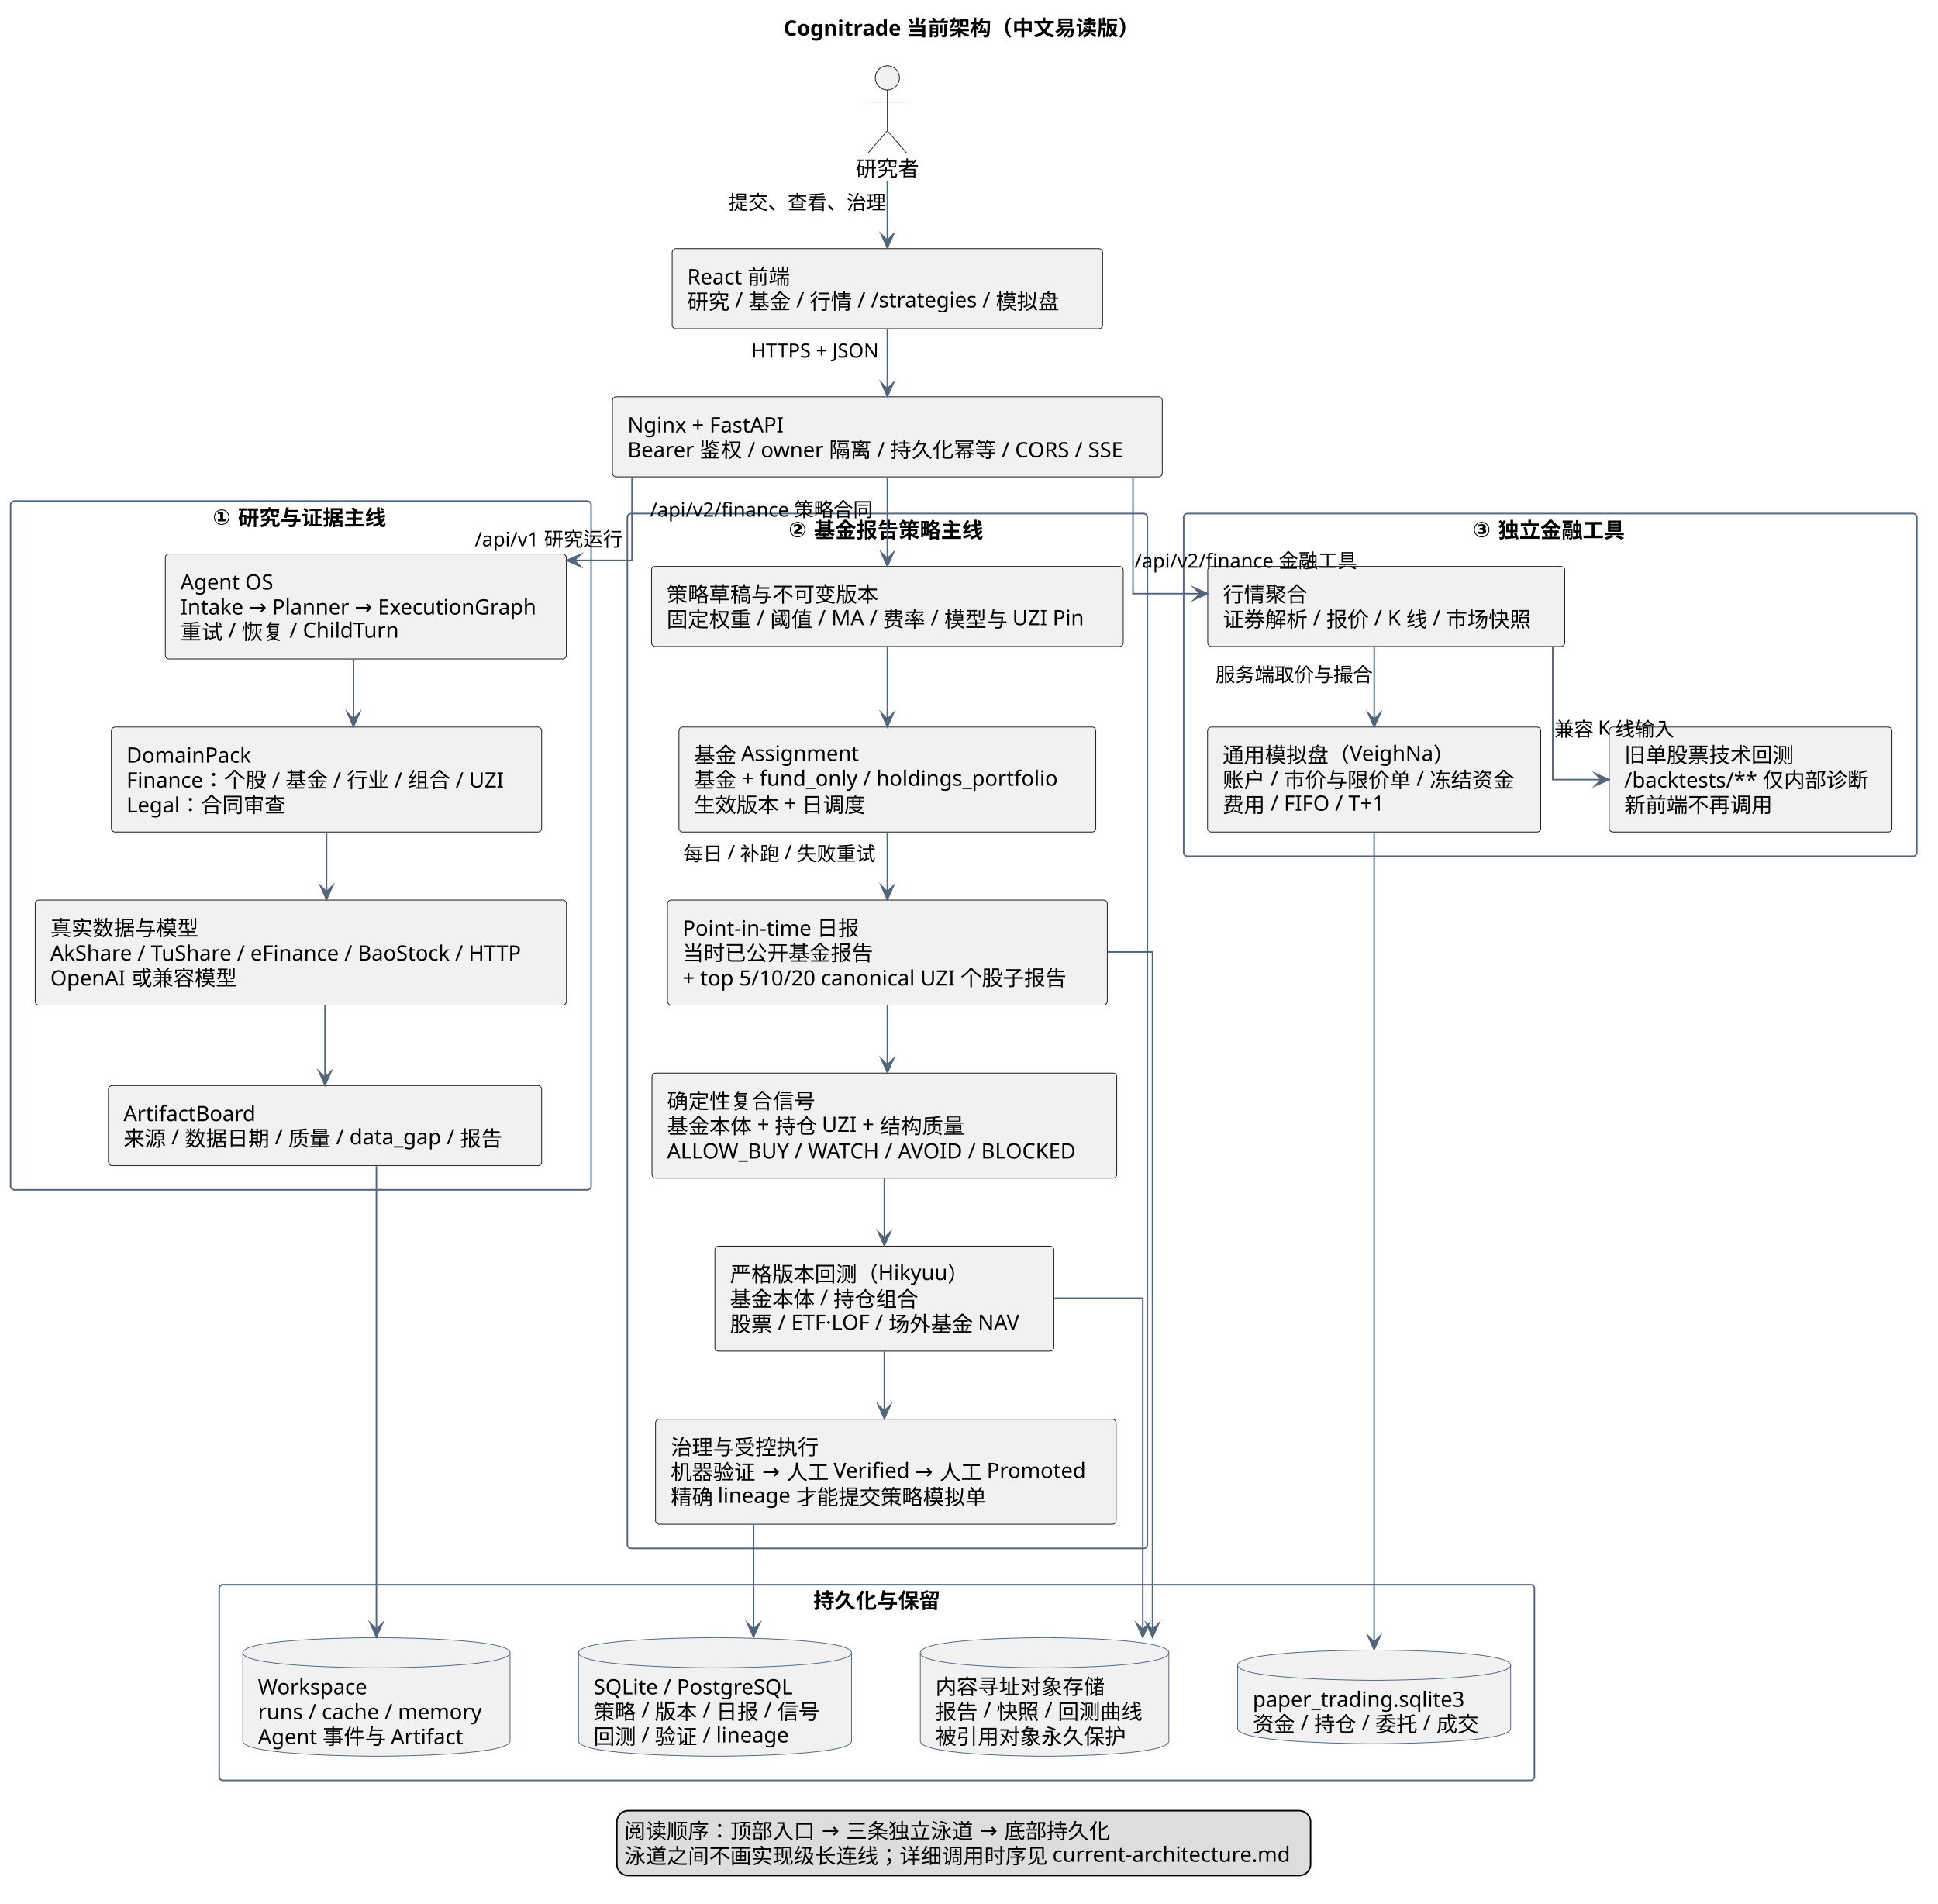
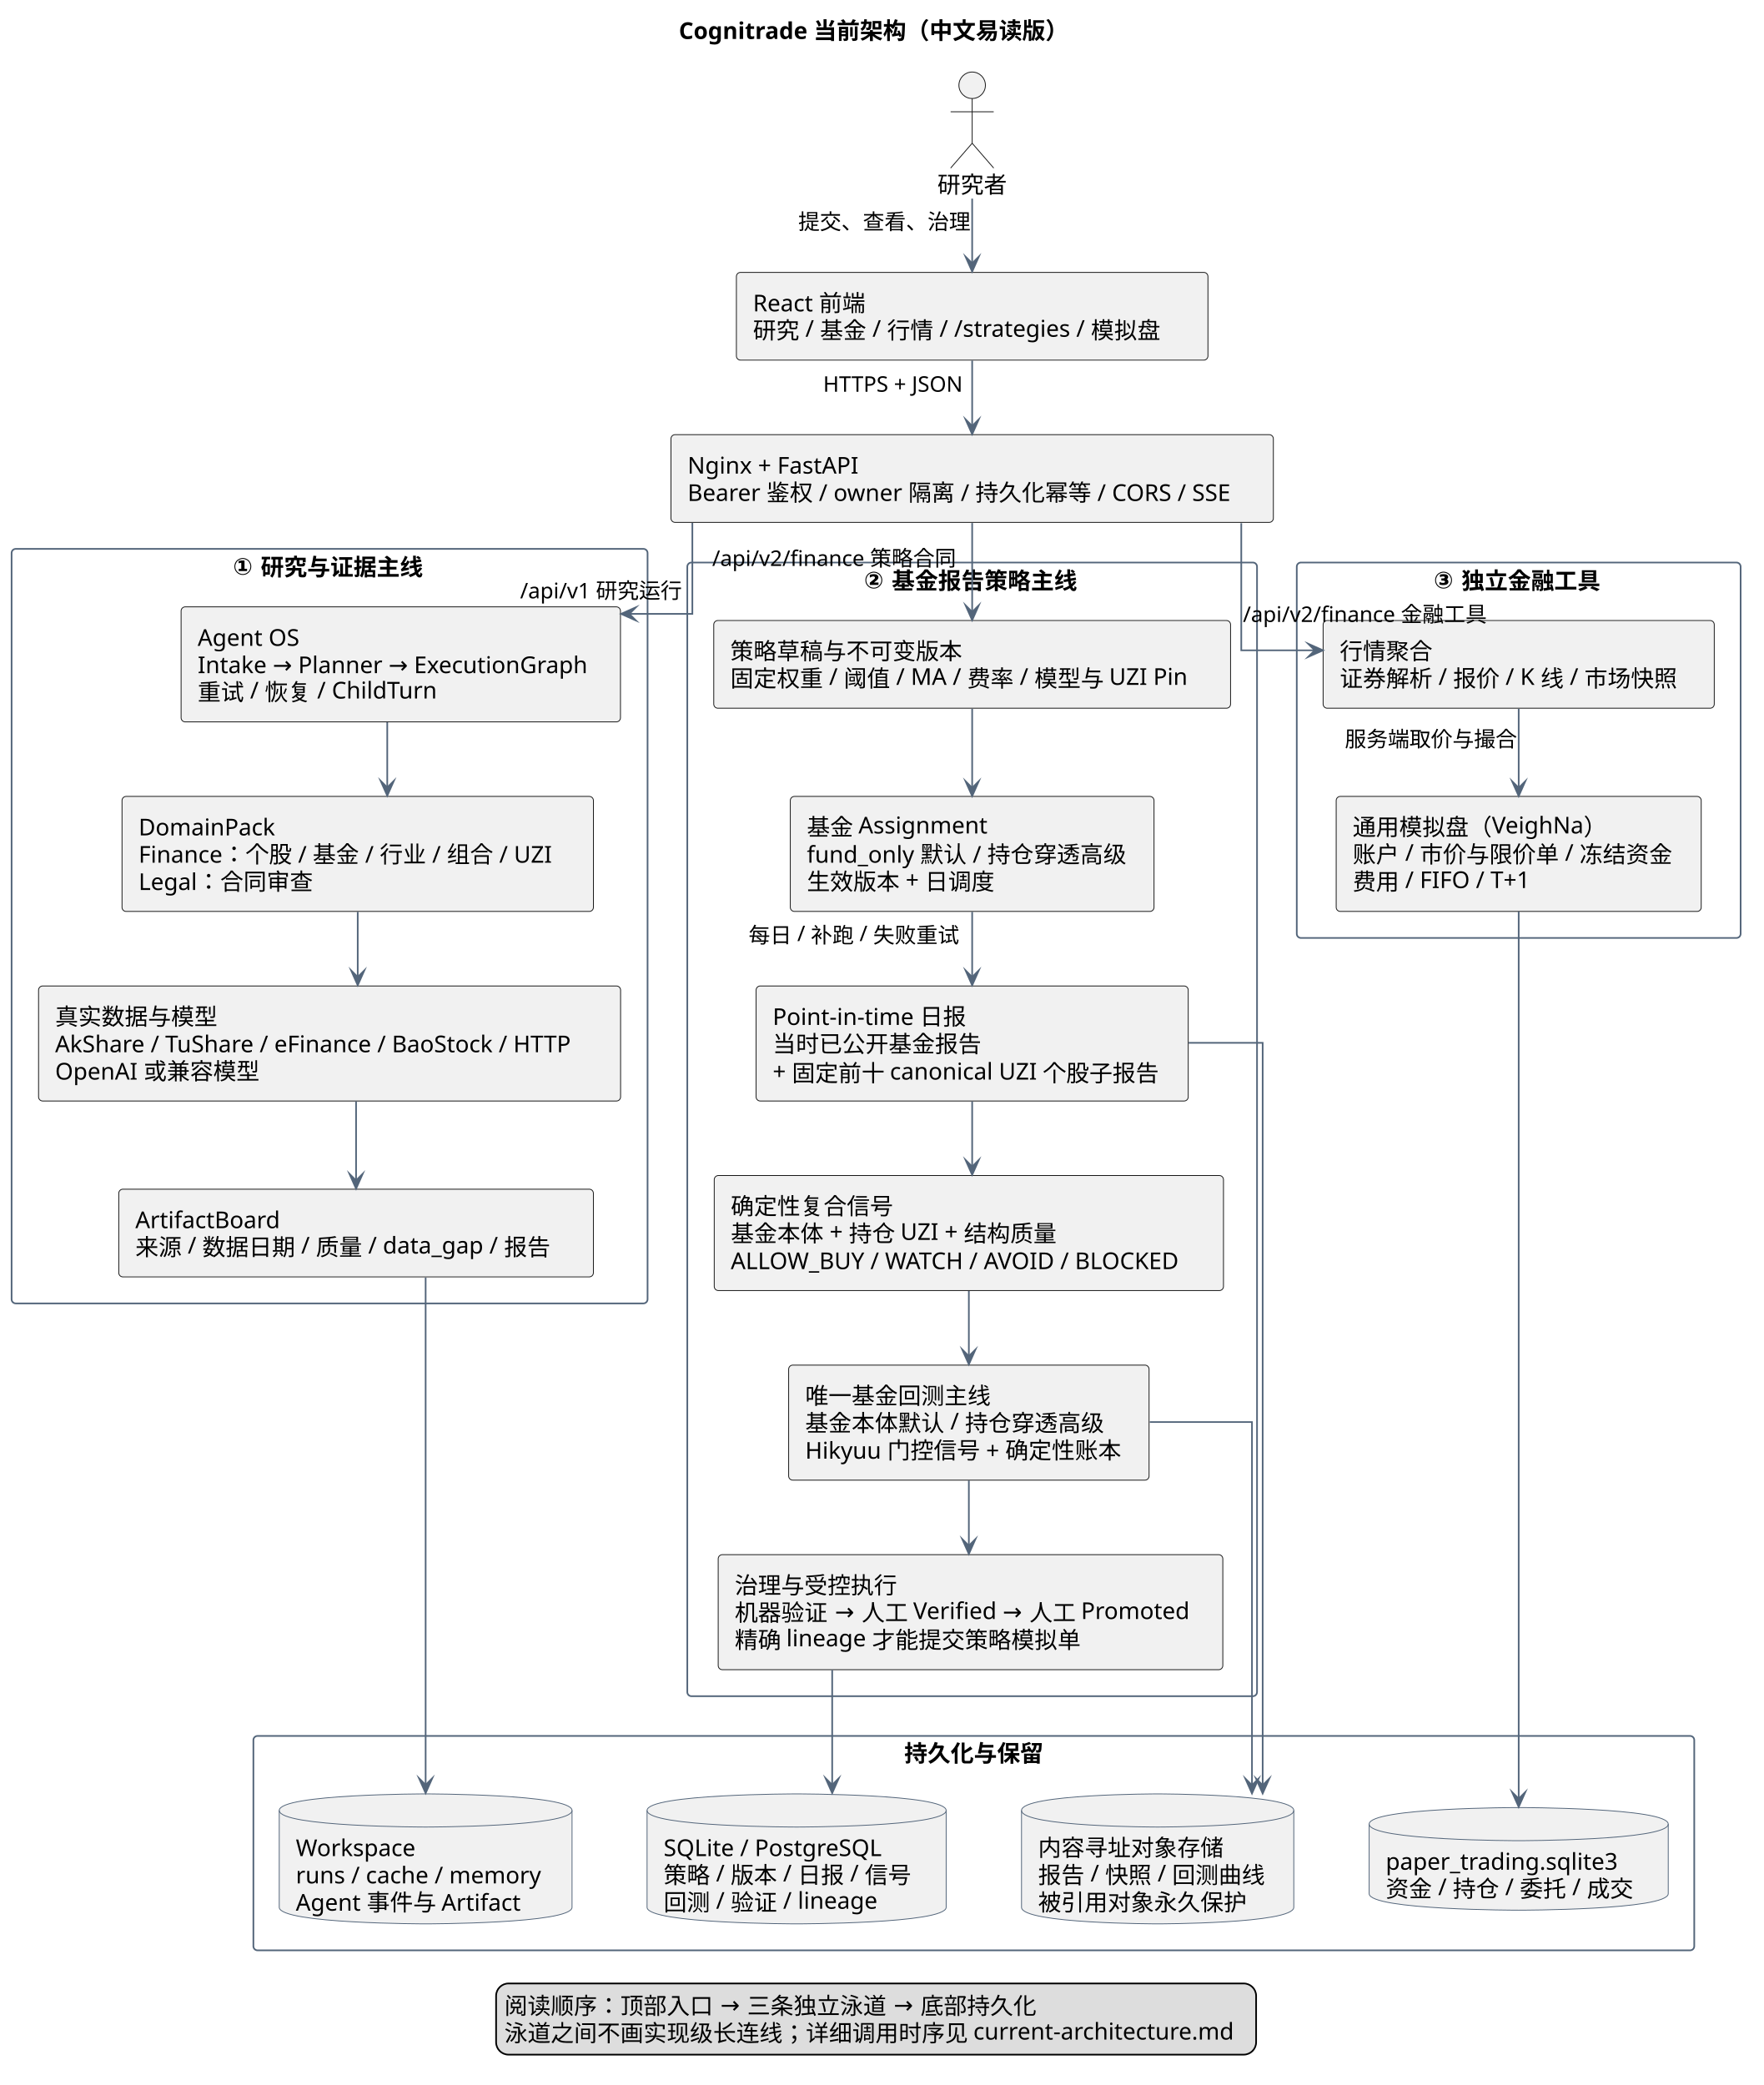
- <svg xmlns="http://www.w3.org/2000/svg" contentStyleType="text/css" data-diagram-type="DESCRIPTION" height="1259px" preserveAspectRatio="none" style="width:1282px;height:1259px;background:#FFFFFF;" version="1.1" viewBox="0 0 1282 1259" width="1282px" zoomAndPan="magnify">
+ <svg xmlns="http://www.w3.org/2000/svg" contentStyleType="text/css" data-diagram-type="DESCRIPTION" height="1259px" preserveAspectRatio="none" style="width:1065px;height:1259px;background:#FFFFFF;" version="1.1" viewBox="0 0 1065 1259" width="1065px" zoomAndPan="magnify">
  <defs />
  <g>
    <g class="title" data-source-line="1">
-       <text fill="#000000" font-family="'Microsoft YaHei'" font-size="14" font-weight="700" lengthAdjust="spacing" textLength="238.26" x="518.37" y="23.535">Cognitrade 当前架构（中文易读版）</text>
+       <text fill="#000000" font-family="'Microsoft YaHei'" font-size="14" font-weight="700" lengthAdjust="spacing" textLength="238.26" x="409.87" y="23.535">Cognitrade 当前架构（中文易读版）</text>
    </g>
    <g class="cluster" data-qualified-name="researchLane" data-source-line="25" id="ent0006">
      <rect fill="none" height="455.61" rx="2.5" ry="2.5" style="stroke:#53657A;stroke-width:1;" width="384" x="7" y="331.438" />
      <text fill="#000000" font-family="'Microsoft YaHei'" font-size="14" font-weight="700" lengthAdjust="spacing" textLength="116.614" x="140.693" y="346.973">① 研究与证据主线</text>
    </g>
    <g class="cluster" data-qualified-name="strategyLane" data-source-line="36" id="ent0014">
      <rect fill="none" height="684.55" rx="2.5" ry="2.5" style="stroke:#53657A;stroke-width:1;" width="344" x="415" y="339.678" />
      <text fill="#000000" font-family="'Microsoft YaHei'" font-size="14" font-weight="700" lengthAdjust="spacing" textLength="130.614" x="521.693" y="355.213">② 基金报告策略主线</text>
    </g>
    <g class="cluster" data-qualified-name="financeLane" data-source-line="51" id="ent0026">
-       <rect fill="none" height="226.69" rx="2.5" ry="2.5" style="stroke:#53657A;stroke-width:1;" width="485" x="783" y="339.678" />
-       <text fill="#000000" font-family="'Microsoft YaHei'" font-size="14" font-weight="700" lengthAdjust="spacing" textLength="102.614" x="974.193" y="355.213">③ 独立金融工具</text>
-     </g>
-     <g class="cluster" data-qualified-name="storageLane" data-source-line="67" id="ent0037">
-       <rect fill="none" height="129.46" rx="2.5" ry="2.5" style="stroke:#53657A;stroke-width:1;" width="870" x="145" y="1048.228" />
-       <text fill="#000000" font-family="'Microsoft YaHei'" font-size="14" font-weight="700" lengthAdjust="spacing" textLength="84" x="538" y="1063.763">持久化与保留</text>
+       <rect fill="none" height="226.69" rx="2.5" ry="2.5" style="stroke:#53657A;stroke-width:1;" width="268" x="783" y="339.678" />
+       <text fill="#000000" font-family="'Microsoft YaHei'" font-size="14" font-weight="700" lengthAdjust="spacing" textLength="102.614" x="865.693" y="355.213">③ 独立金融工具</text>
+     </g>
+     <g class="cluster" data-qualified-name="storageLane" data-source-line="65" id="ent0035">
+       <rect fill="none" height="129.46" rx="2.5" ry="2.5" style="stroke:#53657A;stroke-width:1;" width="870" x="153" y="1048.228" />
+       <text fill="#000000" font-family="'Microsoft YaHei'" font-size="14" font-weight="700" lengthAdjust="spacing" textLength="84" x="546" y="1063.763">持久化与保留</text>
    </g>
    <g class="entity" data-qualified-name="researchLane.agent" data-source-line="26" id="ent0007">
      <rect fill="#F1F1F1" height="69.465" rx="2.5" ry="2.5" style="stroke:#181818;stroke-width:0.5;" width="265.294" x="109.35" y="366.438" />
      <text fill="#000000" font-family="'Microsoft YaHei'" font-size="14" lengthAdjust="spacing" textLength="62.959" x="119.35" y="389.973">Agent OS</text>
      <text fill="#000000" font-family="'Microsoft YaHei'" font-size="14" lengthAdjust="spacing" textLength="245.294" x="119.35" y="406.462">Intake → Planner → ExecutionGraph</text>
      <text fill="#000000" font-family="'Microsoft YaHei'" font-size="14" lengthAdjust="spacing" textLength="155.641" x="119.35" y="422.95">重试 / 恢复 / ChildTurn</text>
    </g>
    <g class="entity" data-qualified-name="researchLane.packs" data-source-line="27" id="ent0008">
      <rect fill="#F1F1F1" height="69.465" rx="2.5" ry="2.5" style="stroke:#181818;stroke-width:0.5;" width="284.633" x="73.68" y="480.898" />
      <text fill="#000000" font-family="'Microsoft YaHei'" font-size="14" lengthAdjust="spacing" textLength="83.446" x="83.68" y="504.433">DomainPack</text>
      <text fill="#000000" font-family="'Microsoft YaHei'" font-size="14" lengthAdjust="spacing" textLength="264.633" x="83.68" y="520.922">Finance：个股 / 基金 / 行业 / 组合 / UZI</text>
      <text fill="#000000" font-family="'Microsoft YaHei'" font-size="14" lengthAdjust="spacing" textLength="105.772" x="83.68" y="537.41">Legal：合同审查</text>
    </g>
    <g class="entity" data-qualified-name="researchLane.providers" data-source-line="28" id="ent0009">
      <rect fill="#F1F1F1" height="69.465" rx="2.5" ry="2.5" style="stroke:#181818;stroke-width:0.5;" width="351.44" x="23.28" y="595.368" />
      <text fill="#000000" font-family="'Microsoft YaHei'" font-size="14" lengthAdjust="spacing" textLength="98" x="33.28" y="618.903">真实数据与模型</text>
      <text fill="#000000" font-family="'Microsoft YaHei'" font-size="14" lengthAdjust="spacing" textLength="331.44" x="33.28" y="635.392">AkShare / TuShare / eFinance / BaoStock / HTTP</text>
      <text fill="#000000" font-family="'Microsoft YaHei'" font-size="14" lengthAdjust="spacing" textLength="124.298" x="33.28" y="651.88">OpenAI 或兼容模型</text>
    </g>
    <g class="entity" data-qualified-name="researchLane.artifacts" data-source-line="29" id="ent0010">
      <rect fill="#F1F1F1" height="52.977" rx="2.5" ry="2.5" style="stroke:#181818;stroke-width:0.5;" width="286.588" x="71.71" y="718.068" />
      <text fill="#000000" font-family="'Microsoft YaHei'" font-size="14" lengthAdjust="spacing" textLength="88.881" x="81.71" y="741.603">ArtifactBoard</text>
      <text fill="#000000" font-family="'Microsoft YaHei'" font-size="14" lengthAdjust="spacing" textLength="266.588" x="81.71" y="758.092">来源 / 数据日期 / 质量 / data_gap / 报告</text>
    </g>
    <g class="entity" data-qualified-name="strategyLane.version" data-source-line="37" id="ent0015">
      <rect fill="#F1F1F1" height="52.977" rx="2.5" ry="2.5" style="stroke:#181818;stroke-width:0.5;" width="312.052" x="430.97" y="374.678" />
      <text fill="#000000" font-family="'Microsoft YaHei'" font-size="14" lengthAdjust="spacing" textLength="140" x="440.97" y="398.213">策略草稿与不可变版本</text>
      <text fill="#000000" font-family="'Microsoft YaHei'" font-size="14" lengthAdjust="spacing" textLength="292.052" x="440.97" y="414.702">固定权重 / 阈值 / MA / 费率 / 模型与 UZI Pin</text>
    </g>
    <g class="entity" data-qualified-name="strategyLane.assignment" data-source-line="38" id="ent0016">
-       <rect fill="#F1F1F1" height="69.465" rx="2.5" ry="2.5" style="stroke:#181818;stroke-width:0.5;" width="275.739" x="449.13" y="480.898" />
-       <text fill="#000000" font-family="'Microsoft YaHei'" font-size="14" lengthAdjust="spacing" textLength="112.622" x="459.13" y="504.433">基金 Assignment</text>
-       <text fill="#000000" font-family="'Microsoft YaHei'" font-size="14" lengthAdjust="spacing" textLength="255.739" x="459.13" y="520.922">基金 + fund_only / holdings_portfolio</text>
-       <text fill="#000000" font-family="'Microsoft YaHei'" font-size="14" lengthAdjust="spacing" textLength="117.988" x="459.13" y="537.41">生效版本 + 日调度</text>
+       <rect fill="#F1F1F1" height="69.465" rx="2.5" ry="2.5" style="stroke:#181818;stroke-width:0.5;" width="219.616" x="477.19" y="480.898" />
+       <text fill="#000000" font-family="'Microsoft YaHei'" font-size="14" lengthAdjust="spacing" textLength="112.622" x="487.19" y="504.433">基金 Assignment</text>
+       <text fill="#000000" font-family="'Microsoft YaHei'" font-size="14" lengthAdjust="spacing" textLength="199.616" x="487.19" y="520.922">fund_only 默认 / 持仓穿透高级</text>
+       <text fill="#000000" font-family="'Microsoft YaHei'" font-size="14" lengthAdjust="spacing" textLength="117.988" x="487.19" y="537.41">生效版本 + 日调度</text>
    </g>
    <g class="entity" data-qualified-name="strategyLane.report" data-source-line="39" id="ent0017">
-       <rect fill="#F1F1F1" height="69.465" rx="2.5" ry="2.5" style="stroke:#181818;stroke-width:0.5;" width="290.942" x="441.53" y="595.368" />
-       <text fill="#000000" font-family="'Microsoft YaHei'" font-size="14" lengthAdjust="spacing" textLength="125.829" x="451.53" y="618.903">Point-in-time 日报</text>
-       <text fill="#000000" font-family="'Microsoft YaHei'" font-size="14" lengthAdjust="spacing" textLength="126" x="451.53" y="635.392">当时已公开基金报告</text>
-       <text fill="#000000" font-family="'Microsoft YaHei'" font-size="14" lengthAdjust="spacing" textLength="270.942" x="451.53" y="651.88">+ top 5/10/20 canonical UZI 个股子报告</text>
+       <rect fill="#F1F1F1" height="69.465" rx="2.5" ry="2.5" style="stroke:#181818;stroke-width:0.5;" width="260.919" x="456.54" y="595.368" />
+       <text fill="#000000" font-family="'Microsoft YaHei'" font-size="14" lengthAdjust="spacing" textLength="125.829" x="466.54" y="618.903">Point-in-time 日报</text>
+       <text fill="#000000" font-family="'Microsoft YaHei'" font-size="14" lengthAdjust="spacing" textLength="126" x="466.54" y="635.392">当时已公开基金报告</text>
+       <text fill="#000000" font-family="'Microsoft YaHei'" font-size="14" lengthAdjust="spacing" textLength="240.919" x="466.54" y="651.88">+ 固定前十 canonical UZI 个股子报告</text>
    </g>
    <g class="entity" data-qualified-name="strategyLane.signal" data-source-line="40" id="ent0018">
      <rect fill="#F1F1F1" height="69.465" rx="2.5" ry="2.5" style="stroke:#181818;stroke-width:0.5;" width="307.485" x="431.26" y="709.828" />
      <text fill="#000000" font-family="'Microsoft YaHei'" font-size="14" lengthAdjust="spacing" textLength="98" x="441.26" y="733.363">确定性复合信号</text>
      <text fill="#000000" font-family="'Microsoft YaHei'" font-size="14" lengthAdjust="spacing" textLength="206.602" x="441.26" y="749.852">基金本体 + 持仓 UZI + 结构质量</text>
      <text fill="#000000" font-family="'Microsoft YaHei'" font-size="14" lengthAdjust="spacing" textLength="287.485" x="441.26" y="766.34">ALLOW_BUY / WATCH / AVOID / BLOCKED</text>
    </g>
    <g class="entity" data-qualified-name="strategyLane.backtest" data-source-line="41" id="ent0019">
-       <rect fill="#F1F1F1" height="69.465" rx="2.5" ry="2.5" style="stroke:#181818;stroke-width:0.5;" width="224.21" x="472.9" y="824.298" />
-       <text fill="#000000" font-family="'Microsoft YaHei'" font-size="14" lengthAdjust="spacing" textLength="159.209" x="482.9" y="847.833">严格版本回测（Hikyuu）</text>
-       <text fill="#000000" font-family="'Microsoft YaHei'" font-size="14" lengthAdjust="spacing" textLength="128.201" x="482.9" y="864.322">基金本体 / 持仓组合</text>
-       <text fill="#000000" font-family="'Microsoft YaHei'" font-size="14" lengthAdjust="spacing" textLength="204.21" x="482.9" y="880.81">股票 / ETF·LOF / 场外基金 NAV</text>
+       <rect fill="#F1F1F1" height="69.465" rx="2.5" ry="2.5" style="stroke:#181818;stroke-width:0.5;" width="217.627" x="476.19" y="824.298" />
+       <text fill="#000000" font-family="'Microsoft YaHei'" font-size="14" lengthAdjust="spacing" textLength="112" x="486.19" y="847.833">唯一基金回测主线</text>
+       <text fill="#000000" font-family="'Microsoft YaHei'" font-size="14" lengthAdjust="spacing" textLength="184.201" x="486.19" y="864.322">基金本体默认 / 持仓穿透高级</text>
+       <text fill="#000000" font-family="'Microsoft YaHei'" font-size="14" lengthAdjust="spacing" textLength="197.627" x="486.19" y="880.81">Hikyuu 门控信号 + 确定性账本</text>
    </g>
    <g class="entity" data-qualified-name="strategyLane.governedExecution" data-source-line="42" id="ent0020">
      <rect fill="#F1F1F1" height="69.465" rx="2.5" ry="2.5" style="stroke:#181818;stroke-width:0.5;" width="304.696" x="433.65" y="938.758" />
      <text fill="#000000" font-family="'Microsoft YaHei'" font-size="14" lengthAdjust="spacing" textLength="98" x="443.65" y="962.293">治理与受控执行</text>
      <text fill="#000000" font-family="'Microsoft YaHei'" font-size="14" lengthAdjust="spacing" textLength="284.696" x="443.65" y="978.782">机器验证 → 人工 Verified → 人工 Promoted</text>
      <text fill="#000000" font-family="'Microsoft YaHei'" font-size="14" lengthAdjust="spacing" textLength="211.702" x="443.65" y="995.27">精确 lineage 才能提交策略模拟单</text>
    </g>
    <g class="entity" data-qualified-name="financeLane.market" data-source-line="52" id="ent0027">
      <rect fill="#F1F1F1" height="52.977" rx="2.5" ry="2.5" style="stroke:#181818;stroke-width:0.5;" width="236.173" x="798.91" y="374.678" />
      <text fill="#000000" font-family="'Microsoft YaHei'" font-size="14" lengthAdjust="spacing" textLength="56" x="808.91" y="398.213">行情聚合</text>
      <text fill="#000000" font-family="'Microsoft YaHei'" font-size="14" lengthAdjust="spacing" textLength="216.173" x="808.91" y="414.702">证券解析 / 报价 / K 线 / 市场快照</text>
    </g>
    <g class="entity" data-qualified-name="financeLane.paper" data-source-line="53" id="ent0028">
-       <rect fill="#F1F1F1" height="69.465" rx="2.5" ry="2.5" style="stroke:#181818;stroke-width:0.5;" width="220.402" x="798.8" y="480.898" />
-       <text fill="#000000" font-family="'Microsoft YaHei'" font-size="14" lengthAdjust="spacing" textLength="154.492" x="808.8" y="504.433">通用模拟盘（VeighNa）</text>
-       <text fill="#000000" font-family="'Microsoft YaHei'" font-size="14" lengthAdjust="spacing" textLength="200.402" x="808.8" y="520.922">账户 / 市价与限价单 / 冻结资金</text>
-       <text fill="#000000" font-family="'Microsoft YaHei'" font-size="14" lengthAdjust="spacing" textLength="119.157" x="808.8" y="537.41">费用 / FIFO / T+1</text>
-     </g>
-     <g class="entity" data-qualified-name="financeLane.legacy" data-source-line="54" id="ent0029">
-       <rect fill="#F1F1F1" height="69.465" rx="2.5" ry="2.5" style="stroke:#181818;stroke-width:0.5;" width="187.05" x="1064.48" y="480.898" />
-       <text fill="#000000" font-family="'Microsoft YaHei'" font-size="14" lengthAdjust="spacing" textLength="112" x="1074.48" y="504.433">旧单股票技术回测</text>
-       <text fill="#000000" font-family="'Microsoft YaHei'" font-size="14" lengthAdjust="spacing" textLength="167.05" x="1074.48" y="520.922">/backtests/** 仅内部诊断</text>
-       <text fill="#000000" font-family="'Microsoft YaHei'" font-size="14" lengthAdjust="spacing" textLength="98" x="1074.48" y="537.41">新前端不再调用</text>
-     </g>
-     <g class="entity" data-qualified-name="storageLane.workspace" data-source-line="68" id="ent0038">
-       <path d="M160.61,1093.228 C160.61,1083.228 249.005,1083.228 249.005,1083.228 C249.005,1083.228 337.399,1083.228 337.399,1093.228 L337.399,1151.693 C337.399,1161.693 249.005,1161.693 249.005,1161.693 C249.005,1161.693 160.61,1161.693 160.61,1151.693 L160.61,1093.228" fill="#F1F1F1" style="stroke:#53657A;stroke-width:0.5;" />
-       <path d="M160.61,1093.228 C160.61,1103.228 249.005,1103.228 249.005,1103.228 C249.005,1103.228 337.399,1103.228 337.399,1093.228" fill="none" style="stroke:#53657A;stroke-width:0.5;" />
-       <text fill="#000000" font-family="'Microsoft YaHei'" font-size="14" lengthAdjust="spacing" textLength="73.138" x="170.61" y="1120.763">Workspace</text>
-       <text fill="#000000" font-family="'Microsoft YaHei'" font-size="14" lengthAdjust="spacing" textLength="156.789" x="170.61" y="1137.252">runs / cache / memory</text>
-       <text fill="#000000" font-family="'Microsoft YaHei'" font-size="14" lengthAdjust="spacing" textLength="140.93" x="170.61" y="1153.74">Agent 事件与 Artifact</text>
-     </g>
-     <g class="entity" data-qualified-name="storageLane.strategyDb" data-source-line="69" id="ent0039">
-       <path d="M382.7,1093.228 C382.7,1083.228 473.002,1083.228 473.002,1083.228 C473.002,1083.228 563.303,1083.228 563.303,1093.228 L563.303,1151.693 C563.303,1161.693 473.002,1161.693 473.002,1161.693 C473.002,1161.693 382.7,1161.693 382.7,1151.693 L382.7,1093.228" fill="#F1F1F1" style="stroke:#53657A;stroke-width:0.5;" />
-       <path d="M382.7,1093.228 C382.7,1103.228 473.002,1103.228 473.002,1103.228 C473.002,1103.228 563.303,1103.228 563.303,1093.228" fill="none" style="stroke:#53657A;stroke-width:0.5;" />
-       <text fill="#000000" font-family="'Microsoft YaHei'" font-size="14" lengthAdjust="spacing" textLength="136.015" x="392.7" y="1120.763">SQLite / PostgreSQL</text>
-       <text fill="#000000" font-family="'Microsoft YaHei'" font-size="14" lengthAdjust="spacing" textLength="160.603" x="392.7" y="1137.252">策略 / 版本 / 日报 / 信号</text>
-       <text fill="#000000" font-family="'Microsoft YaHei'" font-size="14" lengthAdjust="spacing" textLength="137.245" x="392.7" y="1153.74">回测 / 验证 / lineage</text>
-     </g>
-     <g class="entity" data-qualified-name="storageLane.objectStore" data-source-line="70" id="ent0040">
-       <path d="M608.8,1093.228 C608.8,1083.228 691.001,1083.228 691.001,1083.228 C691.001,1083.228 773.202,1083.228 773.202,1093.228 L773.202,1151.693 C773.202,1161.693 691.001,1161.693 691.001,1161.693 C691.001,1161.693 608.8,1161.693 608.8,1151.693 L608.8,1093.228" fill="#F1F1F1" style="stroke:#53657A;stroke-width:0.5;" />
-       <path d="M608.8,1093.228 C608.8,1103.228 691.001,1103.228 691.001,1103.228 C691.001,1103.228 773.202,1103.228 773.202,1093.228" fill="none" style="stroke:#53657A;stroke-width:0.5;" />
-       <text fill="#000000" font-family="'Microsoft YaHei'" font-size="14" lengthAdjust="spacing" textLength="112" x="618.8" y="1120.763">内容寻址对象存储</text>
-       <text fill="#000000" font-family="'Microsoft YaHei'" font-size="14" lengthAdjust="spacing" textLength="144.402" x="618.8" y="1137.252">报告 / 快照 / 回测曲线</text>
-       <text fill="#000000" font-family="'Microsoft YaHei'" font-size="14" lengthAdjust="spacing" textLength="126" x="618.8" y="1153.74">被引用对象永久保护</text>
-     </g>
-     <g class="entity" data-qualified-name="storageLane.paperDb" data-source-line="71" id="ent0041">
-       <path d="M818.7,1101.468 C818.7,1091.468 909.002,1091.468 909.002,1091.468 C909.002,1091.468 999.303,1091.468 999.303,1101.468 L999.303,1143.445 C999.303,1153.445 909.002,1153.445 909.002,1153.445 C909.002,1153.445 818.7,1153.445 818.7,1143.445 L818.7,1101.468" fill="#F1F1F1" style="stroke:#53657A;stroke-width:0.5;" />
-       <path d="M818.7,1101.468 C818.7,1111.468 909.002,1111.468 909.002,1111.468 C909.002,1111.468 999.303,1111.468 999.303,1101.468" fill="none" style="stroke:#53657A;stroke-width:0.5;" />
-       <text fill="#000000" font-family="'Microsoft YaHei'" font-size="14" lengthAdjust="spacing" textLength="145.216" x="828.7" y="1129.003">paper_trading.sqlite3</text>
-       <text fill="#000000" font-family="'Microsoft YaHei'" font-size="14" lengthAdjust="spacing" textLength="160.603" x="828.7" y="1145.492">资金 / 持仓 / 委托 / 成交</text>
+       <rect fill="#F1F1F1" height="69.465" rx="2.5" ry="2.5" style="stroke:#181818;stroke-width:0.5;" width="220.402" x="806.8" y="480.898" />
+       <text fill="#000000" font-family="'Microsoft YaHei'" font-size="14" lengthAdjust="spacing" textLength="154.492" x="816.8" y="504.433">通用模拟盘（VeighNa）</text>
+       <text fill="#000000" font-family="'Microsoft YaHei'" font-size="14" lengthAdjust="spacing" textLength="200.402" x="816.8" y="520.922">账户 / 市价与限价单 / 冻结资金</text>
+       <text fill="#000000" font-family="'Microsoft YaHei'" font-size="14" lengthAdjust="spacing" textLength="119.157" x="816.8" y="537.41">费用 / FIFO / T+1</text>
+     </g>
+     <g class="entity" data-qualified-name="storageLane.workspace" data-source-line="66" id="ent0036">
+       <path d="M168.61,1093.228 C168.61,1083.228 257.005,1083.228 257.005,1083.228 C257.005,1083.228 345.399,1083.228 345.399,1093.228 L345.399,1151.693 C345.399,1161.693 257.005,1161.693 257.005,1161.693 C257.005,1161.693 168.61,1161.693 168.61,1151.693 L168.61,1093.228" fill="#F1F1F1" style="stroke:#53657A;stroke-width:0.5;" />
+       <path d="M168.61,1093.228 C168.61,1103.228 257.005,1103.228 257.005,1103.228 C257.005,1103.228 345.399,1103.228 345.399,1093.228" fill="none" style="stroke:#53657A;stroke-width:0.5;" />
+       <text fill="#000000" font-family="'Microsoft YaHei'" font-size="14" lengthAdjust="spacing" textLength="73.138" x="178.61" y="1120.763">Workspace</text>
+       <text fill="#000000" font-family="'Microsoft YaHei'" font-size="14" lengthAdjust="spacing" textLength="156.789" x="178.61" y="1137.252">runs / cache / memory</text>
+       <text fill="#000000" font-family="'Microsoft YaHei'" font-size="14" lengthAdjust="spacing" textLength="140.93" x="178.61" y="1153.74">Agent 事件与 Artifact</text>
+     </g>
+     <g class="entity" data-qualified-name="storageLane.strategyDb" data-source-line="67" id="ent0037">
+       <path d="M390.7,1093.228 C390.7,1083.228 481.002,1083.228 481.002,1083.228 C481.002,1083.228 571.303,1083.228 571.303,1093.228 L571.303,1151.693 C571.303,1161.693 481.002,1161.693 481.002,1161.693 C481.002,1161.693 390.7,1161.693 390.7,1151.693 L390.7,1093.228" fill="#F1F1F1" style="stroke:#53657A;stroke-width:0.5;" />
+       <path d="M390.7,1093.228 C390.7,1103.228 481.002,1103.228 481.002,1103.228 C481.002,1103.228 571.303,1103.228 571.303,1093.228" fill="none" style="stroke:#53657A;stroke-width:0.5;" />
+       <text fill="#000000" font-family="'Microsoft YaHei'" font-size="14" lengthAdjust="spacing" textLength="136.015" x="400.7" y="1120.763">SQLite / PostgreSQL</text>
+       <text fill="#000000" font-family="'Microsoft YaHei'" font-size="14" lengthAdjust="spacing" textLength="160.603" x="400.7" y="1137.252">策略 / 版本 / 日报 / 信号</text>
+       <text fill="#000000" font-family="'Microsoft YaHei'" font-size="14" lengthAdjust="spacing" textLength="137.245" x="400.7" y="1153.74">回测 / 验证 / lineage</text>
+     </g>
+     <g class="entity" data-qualified-name="storageLane.objectStore" data-source-line="68" id="ent0038">
+       <path d="M616.8,1093.228 C616.8,1083.228 699.001,1083.228 699.001,1083.228 C699.001,1083.228 781.202,1083.228 781.202,1093.228 L781.202,1151.693 C781.202,1161.693 699.001,1161.693 699.001,1161.693 C699.001,1161.693 616.8,1161.693 616.8,1151.693 L616.8,1093.228" fill="#F1F1F1" style="stroke:#53657A;stroke-width:0.5;" />
+       <path d="M616.8,1093.228 C616.8,1103.228 699.001,1103.228 699.001,1103.228 C699.001,1103.228 781.202,1103.228 781.202,1093.228" fill="none" style="stroke:#53657A;stroke-width:0.5;" />
+       <text fill="#000000" font-family="'Microsoft YaHei'" font-size="14" lengthAdjust="spacing" textLength="112" x="626.8" y="1120.763">内容寻址对象存储</text>
+       <text fill="#000000" font-family="'Microsoft YaHei'" font-size="14" lengthAdjust="spacing" textLength="144.402" x="626.8" y="1137.252">报告 / 快照 / 回测曲线</text>
+       <text fill="#000000" font-family="'Microsoft YaHei'" font-size="14" lengthAdjust="spacing" textLength="126" x="626.8" y="1153.74">被引用对象永久保护</text>
+     </g>
+     <g class="entity" data-qualified-name="storageLane.paperDb" data-source-line="69" id="ent0039">
+       <path d="M826.7,1101.468 C826.7,1091.468 917.002,1091.468 917.002,1091.468 C917.002,1091.468 1007.303,1091.468 1007.303,1101.468 L1007.303,1143.445 C1007.303,1153.445 917.002,1153.445 917.002,1153.445 C917.002,1153.445 826.7,1153.445 826.7,1143.445 L826.7,1101.468" fill="#F1F1F1" style="stroke:#53657A;stroke-width:0.5;" />
+       <path d="M826.7,1101.468 C826.7,1111.468 917.002,1111.468 917.002,1111.468 C917.002,1111.468 1007.303,1111.468 1007.303,1101.468" fill="none" style="stroke:#53657A;stroke-width:0.5;" />
+       <text fill="#000000" font-family="'Microsoft YaHei'" font-size="14" lengthAdjust="spacing" textLength="145.216" x="836.7" y="1129.003">paper_trading.sqlite3</text>
+       <text fill="#000000" font-family="'Microsoft YaHei'" font-size="14" lengthAdjust="spacing" textLength="160.603" x="836.7" y="1145.492">资金 / 持仓 / 委托 / 成交</text>
    </g>
    <g class="entity" data-qualified-name="user" data-source-line="18" id="ent0001">
      <ellipse cx="587" cy="51.488" fill="#F1F1F1" rx="8" ry="8" style="stroke:#181818;stroke-width:0.5;" />
      <path d="M587,59.488 L587,86.488 M574,67.488 L600,67.488 M587,86.488 L574,101.488 M587,86.488 L600,101.488" fill="none" style="stroke:#181818;stroke-width:0.5;" />
      <text fill="#000000" font-family="'Microsoft YaHei'" font-size="14" lengthAdjust="spacing" textLength="42" x="566" y="116.523">研究者</text>
    </g>
    <g class="entity" data-qualified-name="frontend" data-source-line="19" id="ent0002">
      <rect fill="#F1F1F1" height="52.977" rx="2.5" ry="2.5" style="stroke:#181818;stroke-width:0.5;" width="284.728" x="444.64" y="164.478" />
      <text fill="#000000" font-family="'Microsoft YaHei'" font-size="14" lengthAdjust="spacing" textLength="69.221" x="454.64" y="188.013">React 前端</text>
      <text fill="#000000" font-family="'Microsoft YaHei'" font-size="14" lengthAdjust="spacing" textLength="264.728" x="454.64" y="204.502">研究 / 基金 / 行情 / /strategies / 模拟盘</text>
    </g>
    <g class="entity" data-qualified-name="api" data-source-line="20" id="ent0003">
      <rect fill="#F1F1F1" height="52.977" rx="2.5" ry="2.5" style="stroke:#181818;stroke-width:0.5;" width="363.731" x="405.13" y="262.458" />
      <text fill="#000000" font-family="'Microsoft YaHei'" font-size="14" lengthAdjust="spacing" textLength="109.423" x="415.13" y="285.993">Nginx + FastAPI</text>
      <text fill="#000000" font-family="'Microsoft YaHei'" font-size="14" lengthAdjust="spacing" textLength="343.731" x="415.13" y="302.482">Bearer 鉴权 / owner 隔离 / 持久化幂等 / CORS / SSE</text>
    </g>
    <g class="link" data-entity-1="ent0001" data-entity-2="ent0002" data-link-type="dependency" data-source-line="22" id="lnk4">
      <path d="M587,119.928 C587,134.488 587,145.718 587,158.988" fill="none" id="user-to-frontend" style="stroke:#53657A;stroke-width:1;" />
      <polygon fill="#53657A" points="587,163.988,591,154.988,587,158.988,583,154.988,587,163.988" style="stroke:#53657A;stroke-width:1;stroke-linejoin:miter;stroke-miterlimit:10;" />
      <text fill="#000000" font-family="'Microsoft YaHei'" font-size="13" lengthAdjust="spacing" textLength="104" x="482" y="138.527">提交、查看、治理</text>
    </g>
    <g class="link" data-entity-1="ent0002" data-entity-2="ent0003" data-link-type="dependency" data-source-line="23" id="lnk5">
      <path d="M587,217.738 C587,231.568 587,243.388 587,257.208" fill="none" id="frontend-to-api" style="stroke:#53657A;stroke-width:1;" />
      <polygon fill="#53657A" points="587,262.208,591,253.208,587,257.208,583,253.208,587,262.208" style="stroke:#53657A;stroke-width:1;stroke-linejoin:miter;stroke-miterlimit:10;" />
      <text fill="#000000" font-family="'Microsoft YaHei'" font-size="13" lengthAdjust="spacing" textLength="89.489" x="497" y="236.547">HTTPS + JSON</text>
    </g>
    <g class="link" data-entity-1="ent0007" data-entity-2="ent0008" data-link-type="dependency" data-source-line="31" id="lnk11">
      <path d="M233.83,436.128 C233.83,450.198 233.83,461.398 233.83,475.488" fill="none" id="agent-to-packs" style="stroke:#53657A;stroke-width:1;" />
      <polygon fill="#53657A" points="233.83,480.488,237.83,471.488,233.83,475.488,229.83,471.488,233.83,480.488" style="stroke:#53657A;stroke-width:1;stroke-linejoin:miter;stroke-miterlimit:10;" />
    </g>
    <g class="link" data-entity-1="ent0008" data-entity-2="ent0009" data-link-type="dependency" data-source-line="32" id="lnk12">
      <path d="M216,550.598 C216,564.668 216,575.868 216,589.948" fill="none" id="packs-to-providers" style="stroke:#53657A;stroke-width:1;" />
      <polygon fill="#53657A" points="216,594.948,220,585.948,216,589.948,212,585.948,216,594.948" style="stroke:#53657A;stroke-width:1;stroke-linejoin:miter;stroke-miterlimit:10;" />
    </g>
    <g class="link" data-entity-1="ent0009" data-entity-2="ent0010" data-link-type="dependency" data-source-line="33" id="lnk13">
      <path d="M215,665.058 C215,682.028 215,697.078 215,712.798" fill="none" id="providers-to-artifacts" style="stroke:#53657A;stroke-width:1;" />
      <polygon fill="#53657A" points="215,717.798,219,708.798,215,712.798,211,708.798,215,717.798" style="stroke:#53657A;stroke-width:1;stroke-linejoin:miter;stroke-miterlimit:10;" />
    </g>
    <g class="link" data-entity-1="ent0015" data-entity-2="ent0016" data-link-type="dependency" data-source-line="44" id="lnk21">
      <path d="M587,428.008 C587,443.728 587,458.768 587,475.718" fill="none" id="version-to-assignment" style="stroke:#53657A;stroke-width:1;" />
      <polygon fill="#53657A" points="587,480.718,591,471.718,587,475.718,583,471.718,587,480.718" style="stroke:#53657A;stroke-width:1;stroke-linejoin:miter;stroke-miterlimit:10;" />
    </g>
    <g class="link" data-entity-1="ent0016" data-entity-2="ent0017" data-link-type="dependency" data-source-line="45" id="lnk22">
      <path d="M587,550.598 C587,564.668 587,575.868 587,589.948" fill="none" id="assignment-to-report" style="stroke:#53657A;stroke-width:1;" />
      <polygon fill="#53657A" points="587,594.948,591,585.948,587,589.948,583,585.948,587,594.948" style="stroke:#53657A;stroke-width:1;stroke-linejoin:miter;stroke-miterlimit:10;" />
      <text fill="#000000" font-family="'Microsoft YaHei'" font-size="13" lengthAdjust="spacing" textLength="134.088" x="452" y="569.347">每日 / 补跑 / 失败重试</text>
    </g>
    <g class="link" data-entity-1="ent0017" data-entity-2="ent0018" data-link-type="dependency" data-source-line="46" id="lnk23">
      <path d="M587,665.058 C587,679.128 587,690.328 587,704.418" fill="none" id="report-to-signal" style="stroke:#53657A;stroke-width:1;" />
      <polygon fill="#53657A" points="587,709.418,591,700.418,587,704.418,583,700.418,587,709.418" style="stroke:#53657A;stroke-width:1;stroke-linejoin:miter;stroke-miterlimit:10;" />
    </g>
    <g class="link" data-entity-1="ent0018" data-entity-2="ent0019" data-link-type="dependency" data-source-line="47" id="lnk24">
      <path d="M585,779.528 C585,793.598 585,804.788 585,818.878" fill="none" id="signal-to-backtest" style="stroke:#53657A;stroke-width:1;" />
      <polygon fill="#53657A" points="585,823.878,589,814.878,585,818.878,581,814.878,585,823.878" style="stroke:#53657A;stroke-width:1;stroke-linejoin:miter;stroke-miterlimit:10;" />
    </g>
    <g class="link" data-entity-1="ent0019" data-entity-2="ent0020" data-link-type="dependency" data-source-line="48" id="lnk25">
      <path d="M585,893.988 C585,908.058 585,919.258 585,933.348" fill="none" id="backtest-to-governedExecution" style="stroke:#53657A;stroke-width:1;" />
      <polygon fill="#53657A" points="585,938.348,589,929.348,585,933.348,581,929.348,585,938.348" style="stroke:#53657A;stroke-width:1;stroke-linejoin:miter;stroke-miterlimit:10;" />
    </g>
-     <g class="link" data-entity-1="ent0027" data-entity-2="ent0028" data-link-type="dependency" data-source-line="56" id="lnk30">
-       <path d="M909.06,428.008 C909.06,443.728 909.06,458.768 909.06,475.718" fill="none" id="market-to-paper" style="stroke:#53657A;stroke-width:1;" />
-       <polygon fill="#53657A" points="909.06,480.718,913.06,471.718,909.06,475.718,905.06,471.718,909.06,480.718" style="stroke:#53657A;stroke-width:1;stroke-linejoin:miter;stroke-miterlimit:10;" />
-       <text fill="#000000" font-family="'Microsoft YaHei'" font-size="13" lengthAdjust="spacing" textLength="104" x="804.06" y="450.927">服务端取价与撮合</text>
-     </g>
-     <g class="link" data-entity-1="ent0027" data-entity-2="ent0029" data-link-type="dependency" data-source-line="57" id="lnk31">
-       <path d="M1027.14,428.018 C1027.14,461.868 1027.14,515.688 1027.14,515.688 C1027.14,515.688 1038.32,515.688 1059.29,515.688" fill="none" id="market-to-legacy" style="stroke:#53657A;stroke-width:1;" />
-       <polygon fill="#53657A" points="1064.29,515.688,1055.29,511.688,1059.29,515.688,1055.29,519.688,1064.29,515.688" style="stroke:#53657A;stroke-width:1;stroke-linejoin:miter;stroke-miterlimit:10;" />
-       <text fill="#000000" font-family="'Microsoft YaHei'" font-size="13" lengthAdjust="spacing" textLength="81.713" x="1028.14" y="486.997">兼容 K 线输入</text>
-     </g>
-     <g class="link" data-entity-1="ent0003" data-entity-2="ent0007" data-link-type="dependency" data-source-line="60" id="lnk32">
+     <g class="link" data-entity-1="ent0027" data-entity-2="ent0028" data-link-type="dependency" data-source-line="55" id="lnk29">
+       <path d="M917,428.008 C917,443.728 917,458.768 917,475.718" fill="none" id="market-to-paper" style="stroke:#53657A;stroke-width:1;" />
+       <polygon fill="#53657A" points="917,480.718,921,471.718,917,475.718,913,471.718,917,480.718" style="stroke:#53657A;stroke-width:1;stroke-linejoin:miter;stroke-miterlimit:10;" />
+       <text fill="#000000" font-family="'Microsoft YaHei'" font-size="13" lengthAdjust="spacing" textLength="104" x="812" y="450.927">服务端取价与撮合</text>
+     </g>
+     <g class="link" data-entity-1="ent0003" data-entity-2="ent0007" data-link-type="dependency" data-source-line="58" id="lnk30">
      <path d="M418.05,315.708 C418.05,339.548 418.05,370.688 418.05,370.688 C418.05,370.688 404.77,370.688 379.99,370.688" fill="none" id="api-to-agent" style="stroke:#53657A;stroke-width:1;" />
      <polygon fill="#53657A" points="374.99,370.688,383.99,374.688,379.99,370.688,383.99,366.688,374.99,370.688" style="stroke:#53657A;stroke-width:1;stroke-linejoin:miter;stroke-miterlimit:10;" />
      <text fill="#000000" font-family="'Microsoft YaHei'" font-size="13" lengthAdjust="spacing" textLength="103.816" x="314.05" y="361.307">/api/v1 研究运行</text>
    </g>
-     <g class="link" data-entity-1="ent0003" data-entity-2="ent0015" data-link-type="dependency" data-source-line="61" id="lnk33">
+     <g class="link" data-entity-1="ent0003" data-entity-2="ent0015" data-link-type="dependency" data-source-line="59" id="lnk31">
      <path d="M587,315.828 C587,333.588 587,351.788 587,369.508" fill="none" id="api-to-version" style="stroke:#53657A;stroke-width:1;" />
      <polygon fill="#53657A" points="587,374.508,591,365.508,587,369.508,583,365.508,587,374.508" style="stroke:#53657A;stroke-width:1;stroke-linejoin:miter;stroke-miterlimit:10;" />
      <text fill="#000000" font-family="'Microsoft YaHei'" font-size="13" lengthAdjust="spacing" textLength="156.387" x="430" y="341.737">/api/v2/finance 策略合同</text>
    </g>
-     <g class="link" data-entity-1="ent0003" data-entity-2="ent0027" data-link-type="dependency" data-source-line="62" id="lnk34">
+     <g class="link" data-entity-1="ent0003" data-entity-2="ent0027" data-link-type="dependency" data-source-line="60" id="lnk32">
      <path d="M749.49,315.928 C749.49,346.668 749.49,392.688 749.49,392.688 C749.49,392.688 766.12,392.688 793.84,392.688" fill="none" id="api-to-market" style="stroke:#53657A;stroke-width:1;" />
      <polygon fill="#53657A" points="798.84,392.688,789.84,388.688,793.84,392.688,789.84,396.688,798.84,392.688" style="stroke:#53657A;stroke-width:1;stroke-linejoin:miter;stroke-miterlimit:10;" />
      <text fill="#000000" font-family="'Microsoft YaHei'" font-size="13" lengthAdjust="spacing" textLength="156.387" x="750.49" y="375.557">/api/v2/finance 金融工具</text>
    </g>
-     <g class="link" data-entity-1="ent0010" data-entity-2="ent0038" data-link-type="dependency" data-source-line="74" id="lnk42">
-       <path d="M249,771.438 C249,837.028 249,1000.578 249,1077.768" fill="none" id="artifacts-to-workspace" style="stroke:#53657A;stroke-width:1;" />
-       <polygon fill="#53657A" points="249,1082.768,253,1073.768,249,1077.768,245,1073.768,249,1082.768" style="stroke:#53657A;stroke-width:1;stroke-linejoin:miter;stroke-miterlimit:10;" />
-     </g>
-     <g class="link" data-entity-1="ent0020" data-entity-2="ent0039" data-link-type="dependency" data-source-line="75" id="lnk43">
-       <path d="M498.48,1008.418 C498.48,1030.688 498.48,1054.608 498.48,1077.758" fill="none" id="governedExecution-to-strategyDb" style="stroke:#53657A;stroke-width:1;" />
-       <polygon fill="#53657A" points="498.48,1082.758,502.48,1073.758,498.48,1077.758,494.48,1073.758,498.48,1082.758" style="stroke:#53657A;stroke-width:1;stroke-linejoin:miter;stroke-miterlimit:10;" />
-     </g>
-     <g class="link" data-entity-1="ent0017" data-entity-2="ent0040" data-link-type="dependency" data-source-line="76" id="lnk44">
-       <path d="M732.65,629.688 C750.39,629.688 762.41,629.688 762.41,629.688 C762.41,629.688 762.41,961.028 762.41,1077.968" fill="none" id="report-to-objectStore" style="stroke:#53657A;stroke-width:1;" />
+     <g class="link" data-entity-1="ent0010" data-entity-2="ent0036" data-link-type="dependency" data-source-line="72" id="lnk40">
+       <path d="M257,771.438 C257,837.028 257,1000.578 257,1077.768" fill="none" id="artifacts-to-workspace" style="stroke:#53657A;stroke-width:1;" />
+       <polygon fill="#53657A" points="257,1082.768,261,1073.768,257,1077.768,253,1073.768,257,1082.768" style="stroke:#53657A;stroke-width:1;stroke-linejoin:miter;stroke-miterlimit:10;" />
+     </g>
+     <g class="link" data-entity-1="ent0020" data-entity-2="ent0037" data-link-type="dependency" data-source-line="73" id="lnk41">
+       <path d="M502.48,1008.418 C502.48,1030.688 502.48,1054.608 502.48,1077.758" fill="none" id="governedExecution-to-strategyDb" style="stroke:#53657A;stroke-width:1;" />
+       <polygon fill="#53657A" points="502.48,1082.758,506.48,1073.758,502.48,1077.758,498.48,1073.758,502.48,1082.758" style="stroke:#53657A;stroke-width:1;stroke-linejoin:miter;stroke-miterlimit:10;" />
+     </g>
+     <g class="link" data-entity-1="ent0017" data-entity-2="ent0038" data-link-type="dependency" data-source-line="74" id="lnk42">
+       <path d="M717.69,629.688 C743.3,629.688 762.41,629.688 762.41,629.688 C762.41,629.688 762.41,961.028 762.41,1077.968" fill="none" id="report-to-objectStore" style="stroke:#53657A;stroke-width:1;" />
      <polygon fill="#53657A" points="762.41,1082.968,766.41,1073.968,762.41,1077.968,758.41,1073.968,762.41,1082.968" style="stroke:#53657A;stroke-width:1;stroke-linejoin:miter;stroke-miterlimit:10;" />
    </g>
-     <g class="link" data-entity-1="ent0019" data-entity-2="ent0040" data-link-type="dependency" data-source-line="77" id="lnk45">
-       <path d="M697.59,858.688 C729.6,858.688 755.95,858.688 755.95,858.688 C755.95,858.688 755.95,1004.388 755.95,1077.968" fill="none" id="backtest-to-objectStore" style="stroke:#53657A;stroke-width:1;" />
+     <g class="link" data-entity-1="ent0019" data-entity-2="ent0038" data-link-type="dependency" data-source-line="75" id="lnk43">
+       <path d="M694.23,858.688 C727.73,858.688 755.95,858.688 755.95,858.688 C755.95,858.688 755.95,1004.388 755.95,1077.968" fill="none" id="backtest-to-objectStore" style="stroke:#53657A;stroke-width:1;" />
      <polygon fill="#53657A" points="755.95,1082.968,759.95,1073.968,755.95,1077.968,751.95,1073.968,755.95,1082.968" style="stroke:#53657A;stroke-width:1;stroke-linejoin:miter;stroke-miterlimit:10;" />
    </g>
-     <g class="link" data-entity-1="ent0028" data-entity-2="ent0041" data-link-type="dependency" data-source-line="78" id="lnk46">
-       <path d="M909,550.438 C909,658.598 909,982.828 909,1086.108" fill="none" id="paper-to-paperDb" style="stroke:#53657A;stroke-width:1;" />
-       <polygon fill="#53657A" points="909,1091.108,913,1082.108,909,1086.108,905,1082.108,909,1091.108" style="stroke:#53657A;stroke-width:1;stroke-linejoin:miter;stroke-miterlimit:10;" />
-     </g>
-     <g class="legend" data-source-line="84">
-       <rect fill="#DDDDDD" height="42.977" rx="7.5" ry="7.5" style="stroke:#000000;stroke-width:1;" width="458.909" x="408.045" y="1197.688" />
-       <text fill="#000000" font-family="'Microsoft YaHei'" font-size="14" lengthAdjust="spacing" textLength="325.719" x="413.045" y="1216.223">阅读顺序：顶部入口 → 三条独立泳道 → 底部持久化</text>
-       <text fill="#000000" font-family="'Microsoft YaHei'" font-size="14" lengthAdjust="spacing" textLength="448.909" x="413.045" y="1232.712">泳道之间不画实现级长连线；详细调用时序见 current-architecture.md</text>
+     <g class="link" data-entity-1="ent0028" data-entity-2="ent0039" data-link-type="dependency" data-source-line="76" id="lnk44">
+       <path d="M917,550.438 C917,658.598 917,982.828 917,1086.108" fill="none" id="paper-to-paperDb" style="stroke:#53657A;stroke-width:1;" />
+       <polygon fill="#53657A" points="917,1091.108,921,1082.108,917,1086.108,913,1082.108,917,1091.108" style="stroke:#53657A;stroke-width:1;stroke-linejoin:miter;stroke-miterlimit:10;" />
+     </g>
+     <g class="legend" data-source-line="82">
+       <rect fill="#DDDDDD" height="42.977" rx="7.5" ry="7.5" style="stroke:#000000;stroke-width:1;" width="458.909" x="299.545" y="1197.688" />
+       <text fill="#000000" font-family="'Microsoft YaHei'" font-size="14" lengthAdjust="spacing" textLength="325.719" x="304.545" y="1216.223">阅读顺序：顶部入口 → 三条独立泳道 → 底部持久化</text>
+       <text fill="#000000" font-family="'Microsoft YaHei'" font-size="14" lengthAdjust="spacing" textLength="448.909" x="304.545" y="1232.712">泳道之间不画实现级长连线；详细调用时序见 current-architecture.md</text>
    </g>
  </g>
</svg>
